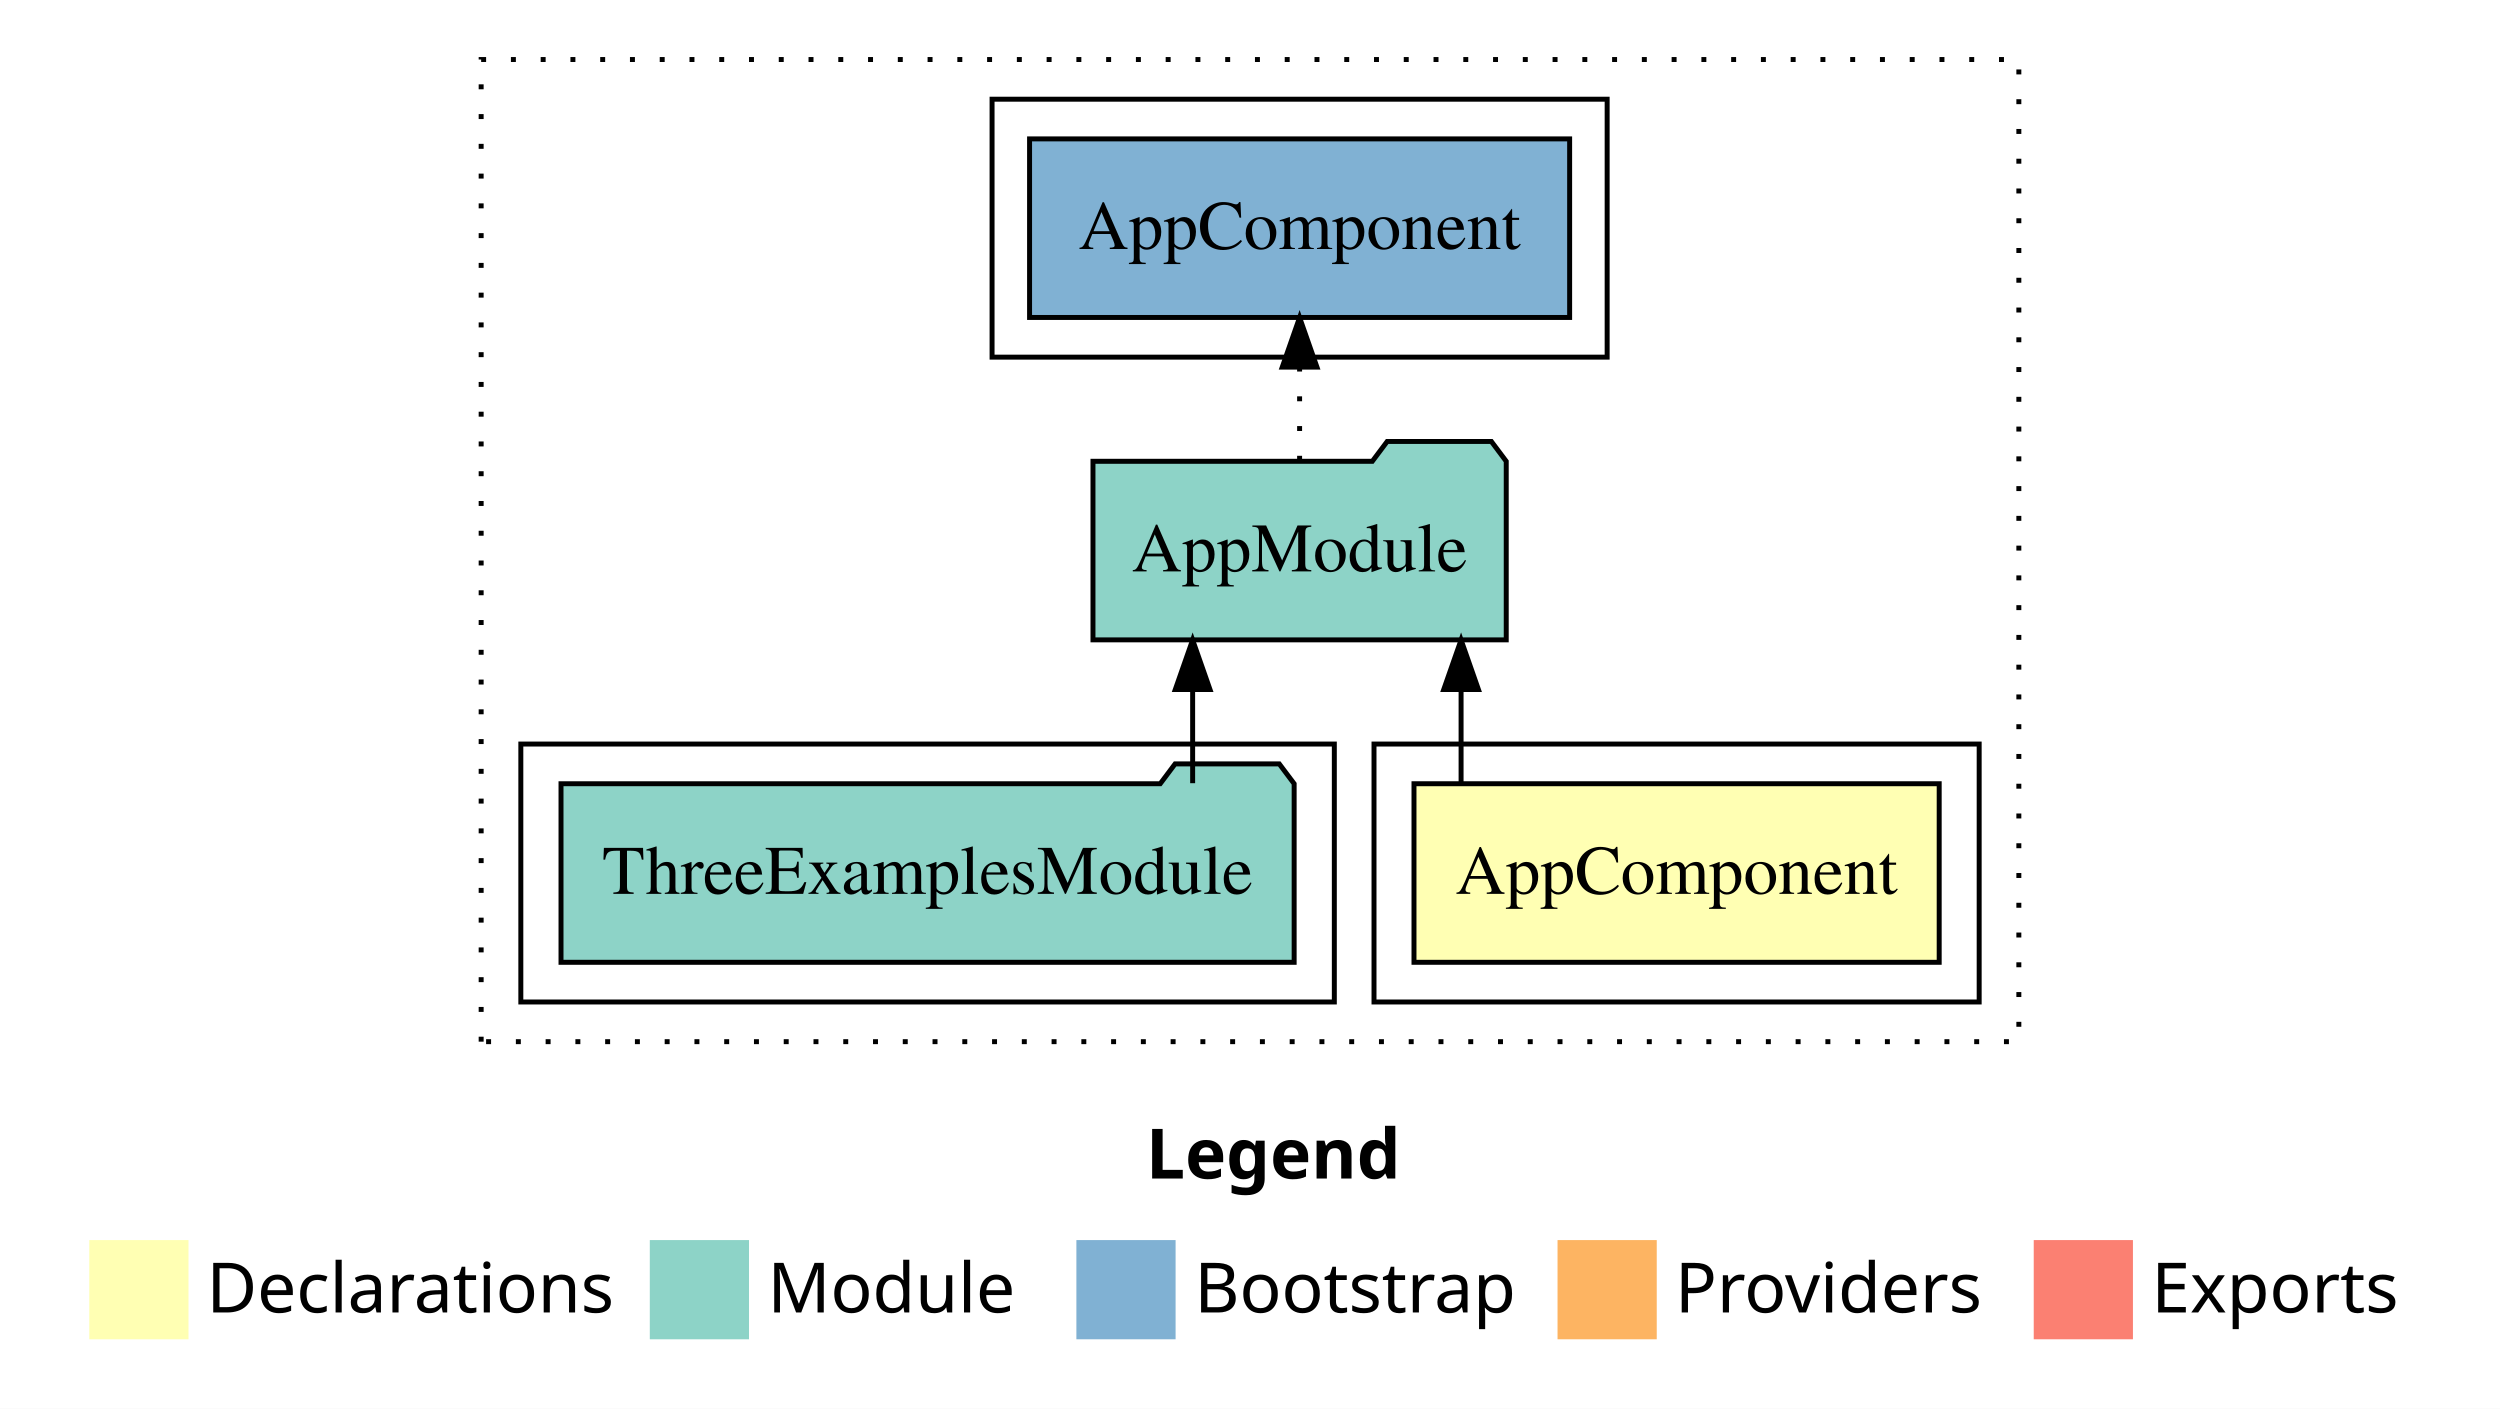
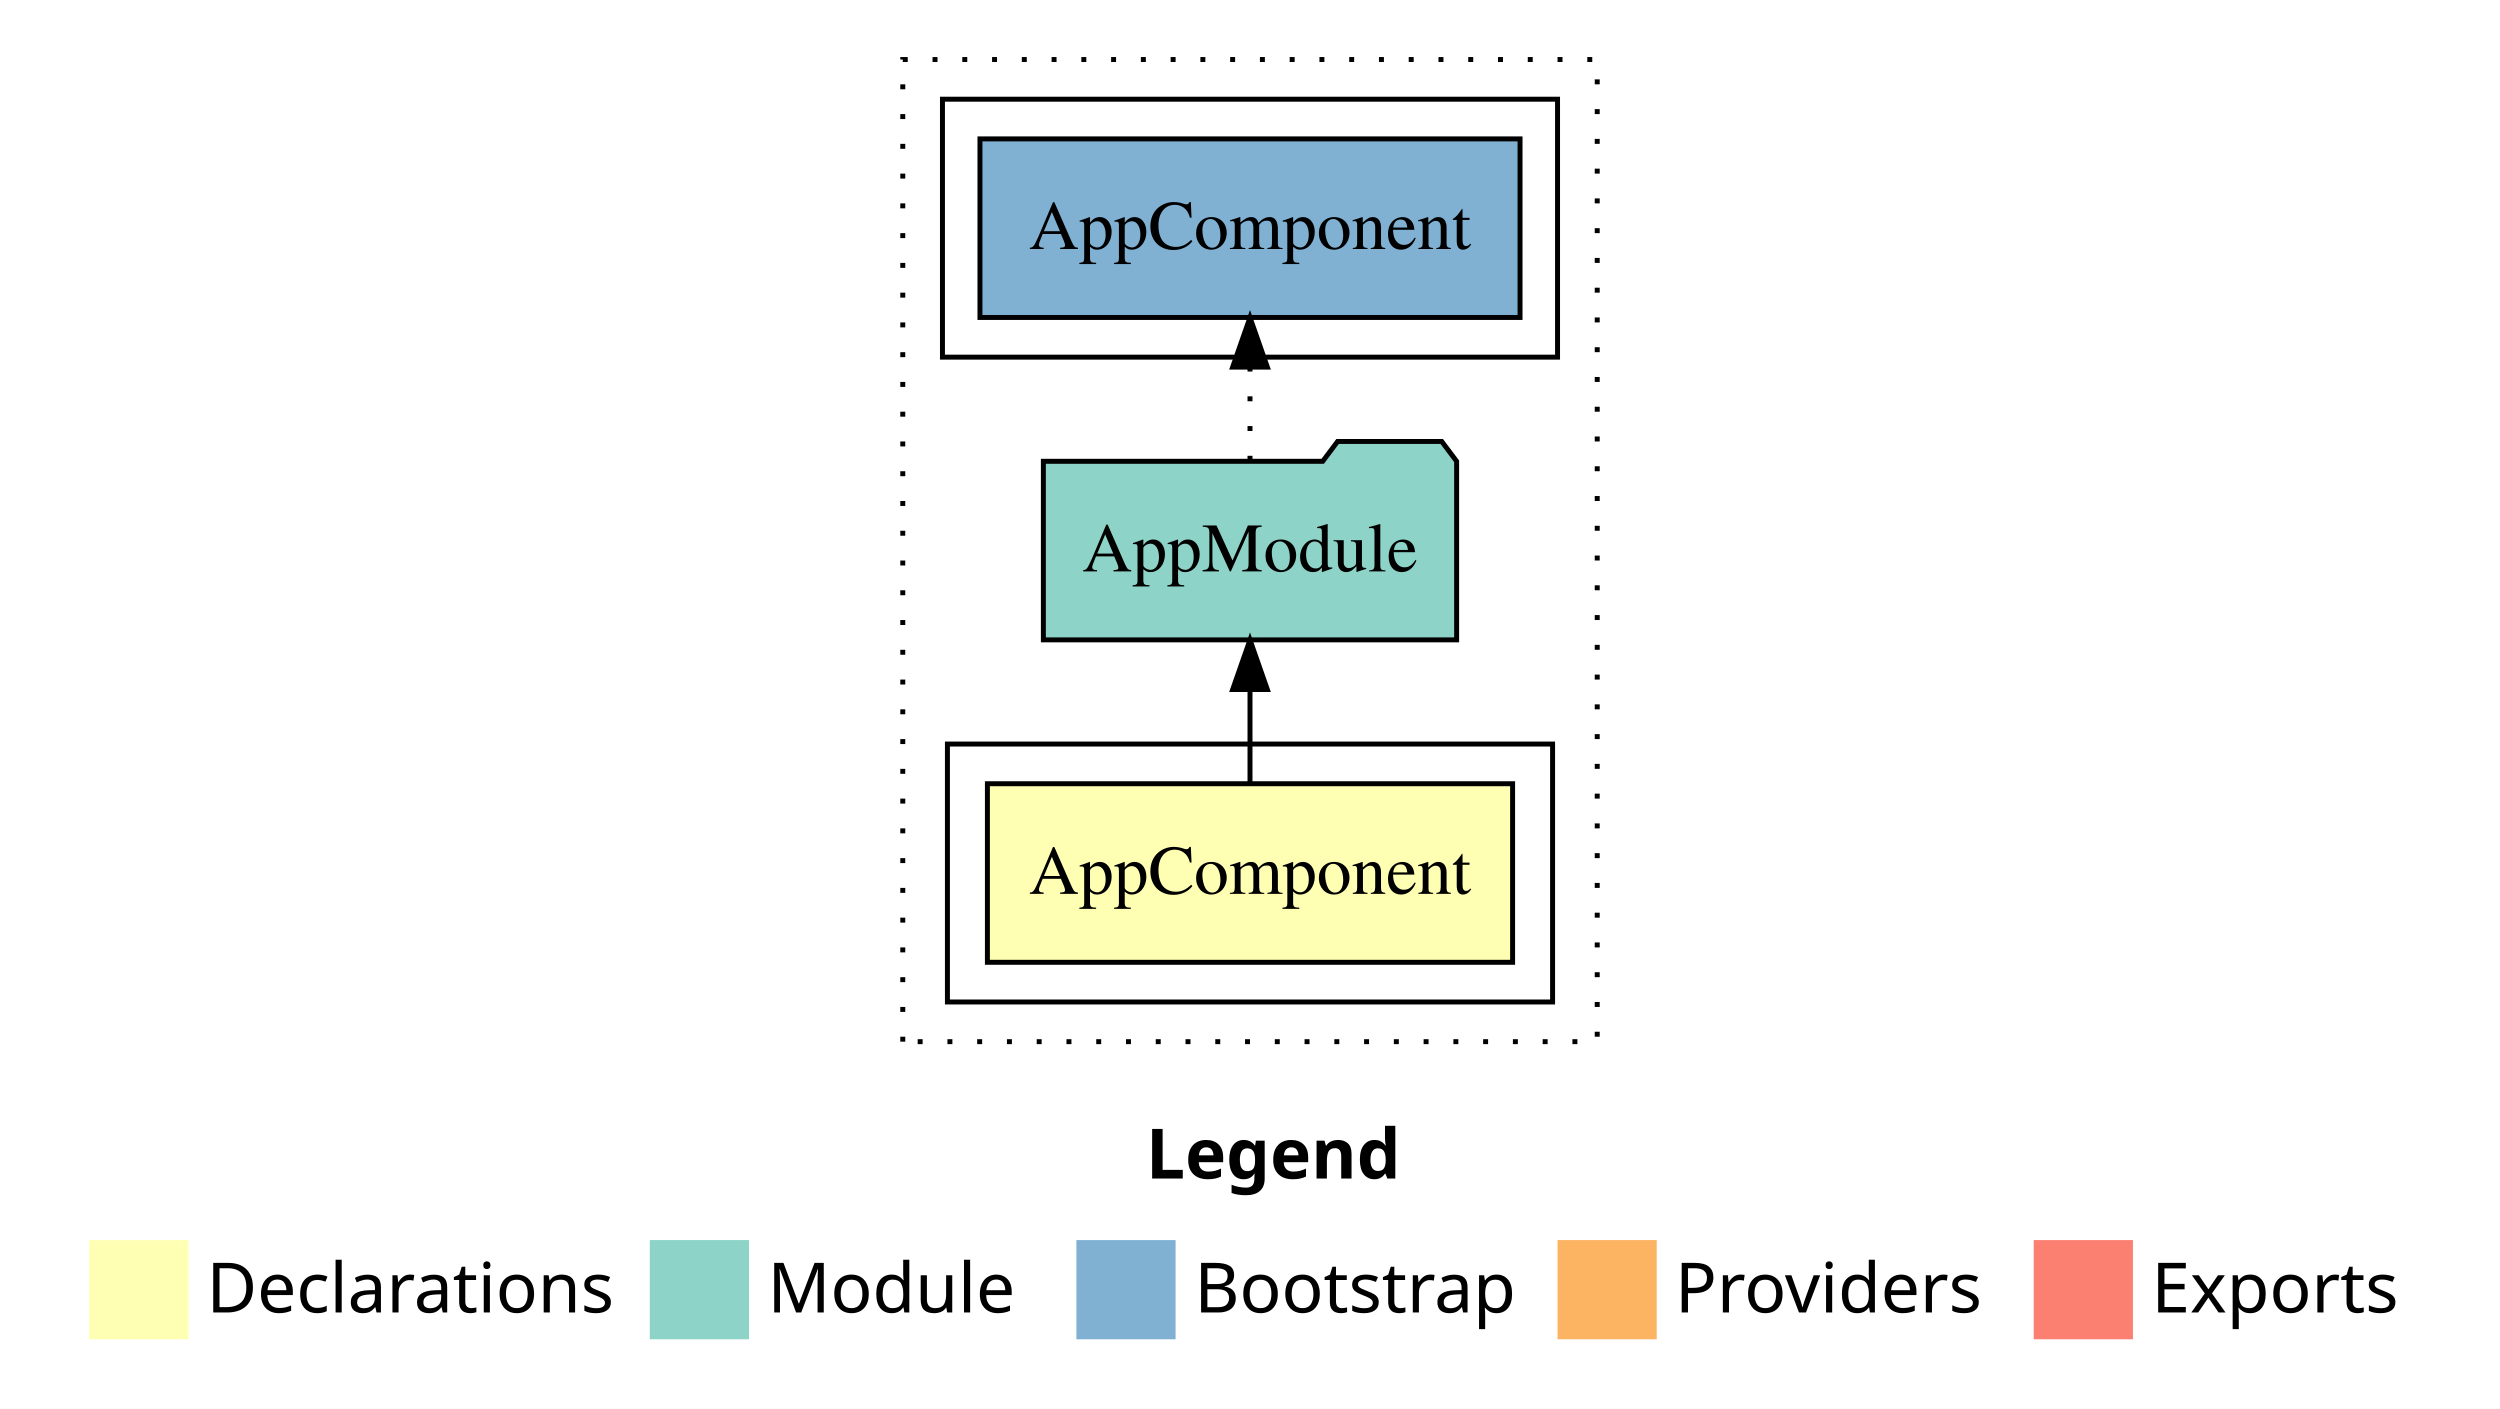
<svg xmlns="http://www.w3.org/2000/svg" width="504pt" height="284pt" viewBox="0.00 0.00 504.00 284.00">
  <g id="graph0" class="graph" transform="scale(1 1) rotate(0) translate(4 280)">
    <polygon fill="#ffffff" stroke="transparent" points="-4,4 -4,-280 500,-280 500,4 -4,4" />
    <text text-anchor="start" x="227.009" y="-42.4" font-family="sans-serif" font-weight="bold" font-size="14.00" fill="#000000">Legend</text>
    <polygon fill="#ffffb3" stroke="transparent" points="14,-10 14,-30 34,-30 34,-10 14,-10" />
    <text text-anchor="start" x="37.629" y="-15.4" font-family="sans-serif" font-size="14.00" fill="#000000">  Declarations</text>
    <polygon fill="#8dd3c7" stroke="transparent" points="127,-10 127,-30 147,-30 147,-10 127,-10" />
    <text text-anchor="start" x="150.725" y="-15.4" font-family="sans-serif" font-size="14.00" fill="#000000">  Module</text>
    <polygon fill="#80b1d3" stroke="transparent" points="213,-10 213,-30 233,-30 233,-10 213,-10" />
    <text text-anchor="start" x="236.781" y="-15.4" font-family="sans-serif" font-size="14.00" fill="#000000">  Bootstrap</text>
    <polygon fill="#fdb462" stroke="transparent" points="310,-10 310,-30 330,-30 330,-10 310,-10" />
    <text text-anchor="start" x="333.673" y="-15.4" font-family="sans-serif" font-size="14.00" fill="#000000">  Providers</text>
    <polygon fill="#fb8072" stroke="transparent" points="406,-10 406,-30 426,-30 426,-10 406,-10" />
    <text text-anchor="start" x="429.726" y="-15.4" font-family="sans-serif" font-size="14.00" fill="#000000">  Exports</text>
    <g id="clust1" class="cluster">
-       <polygon fill="none" stroke="#000000" stroke-dasharray="1,5" points="93,-70 93,-268 403,-268 403,-70 93,-70" />
+       <polygon fill="none" stroke="#000000" stroke-dasharray="1,5" points="178,-70 178,-268 318,-268 318,-70 178,-70" />
    </g>
    <g id="clust2" class="cluster">
-       <polygon fill="none" stroke="#000000" points="273,-78 273,-130 395,-130 395,-78 273,-78" />
-     </g>
-     <g id="clust4" class="cluster">
-       <polygon fill="none" stroke="#000000" points="101,-78 101,-130 265,-130 265,-78 101,-78" />
+       <polygon fill="none" stroke="#000000" points="187,-78 187,-130 309,-130 309,-78 187,-78" />
    </g>
    <g id="clust6" class="cluster">
-       <polygon fill="none" stroke="#000000" points="196,-208 196,-260 320,-260 320,-208 196,-208" />
+       <polygon fill="none" stroke="#000000" points="186,-208 186,-260 310,-260 310,-208 186,-208" />
    </g>
    <g id="node1" class="node">
-       <polygon fill="#ffffb3" stroke="#000000" points="386.94,-122 281.06,-122 281.06,-86 386.94,-86 386.94,-122" />
-       <text text-anchor="middle" x="334" y="-99.8" font-family="Times,serif" font-size="14.00" fill="#000000">AppComponent</text>
+       <polygon fill="#ffffb3" stroke="#000000" points="300.94,-122 195.06,-122 195.06,-86 300.94,-86 300.94,-122" />
+       <text text-anchor="middle" x="248" y="-99.8" font-family="Times,serif" font-size="14.00" fill="#000000">AppComponent</text>
    </g>
    <g id="node2" class="node">
-       <polygon fill="#8dd3c7" stroke="#000000" points="299.657,-187 296.657,-191 275.657,-191 272.657,-187 216.343,-187 216.343,-151 299.657,-151 299.657,-187" />
-       <text text-anchor="middle" x="258" y="-164.8" font-family="Times,serif" font-size="14.00" fill="#000000">AppModule</text>
+       <polygon fill="#8dd3c7" stroke="#000000" points="289.657,-187 286.657,-191 265.657,-191 262.657,-187 206.343,-187 206.343,-151 289.657,-151 289.657,-187" />
+       <text text-anchor="middle" x="248" y="-164.8" font-family="Times,serif" font-size="14.00" fill="#000000">AppModule</text>
    </g>
    <g id="edge1" class="edge">
-       <path fill="none" stroke="#000000" d="M290.554,-122.106C290.554,-122.106 290.554,-140.991 290.554,-140.991" />
-       <polygon fill="#000000" stroke="#000000" points="287.054,-140.991 290.554,-150.991 294.054,-140.991 287.054,-140.991" />
-     </g>
-     <g id="node4" class="node">
-       <polygon fill="#80b1d3" stroke="#000000" points="312.439,-252 203.561,-252 203.561,-216 312.439,-216 312.439,-252" />
-       <text text-anchor="middle" x="258" y="-229.8" font-family="Times,serif" font-size="14.00" fill="#000000">AppComponent </text>
-     </g>
-     <g id="edge3" class="edge">
-       <path fill="none" stroke="#000000" stroke-dasharray="1,5" d="M258,-187.106C258,-187.106 258,-205.991 258,-205.991" />
-       <polygon fill="#000000" stroke="#000000" points="254.5,-205.991 258,-215.991 261.5,-205.991 254.5,-205.991" />
+       <path fill="none" stroke="#000000" d="M248,-122.106C248,-122.106 248,-140.991 248,-140.991" />
+       <polygon fill="#000000" stroke="#000000" points="244.5,-140.991 248,-150.991 251.5,-140.991 244.5,-140.991" />
    </g>
    <g id="node3" class="node">
-       <polygon fill="#8dd3c7" stroke="#000000" points="256.9,-122 253.9,-126 232.9,-126 229.9,-122 109.1,-122 109.1,-86 256.9,-86 256.9,-122" />
-       <text text-anchor="middle" x="183" y="-99.8" font-family="Times,serif" font-size="14.00" fill="#000000">ThreeExamplesModule</text>
+       <polygon fill="#80b1d3" stroke="#000000" points="302.439,-252 193.561,-252 193.561,-216 302.439,-216 302.439,-252" />
+       <text text-anchor="middle" x="248" y="-229.8" font-family="Times,serif" font-size="14.00" fill="#000000">AppComponent </text>
    </g>
    <g id="edge2" class="edge">
-       <path fill="none" stroke="#000000" d="M236.436,-122.106C236.436,-122.106 236.436,-140.991 236.436,-140.991" />
-       <polygon fill="#000000" stroke="#000000" points="232.936,-140.991 236.436,-150.991 239.936,-140.991 232.936,-140.991" />
+       <path fill="none" stroke="#000000" stroke-dasharray="1,5" d="M248,-187.106C248,-187.106 248,-205.991 248,-205.991" />
+       <polygon fill="#000000" stroke="#000000" points="244.5,-205.991 248,-215.991 251.5,-205.991 244.5,-205.991" />
    </g>
  </g>
</svg>
